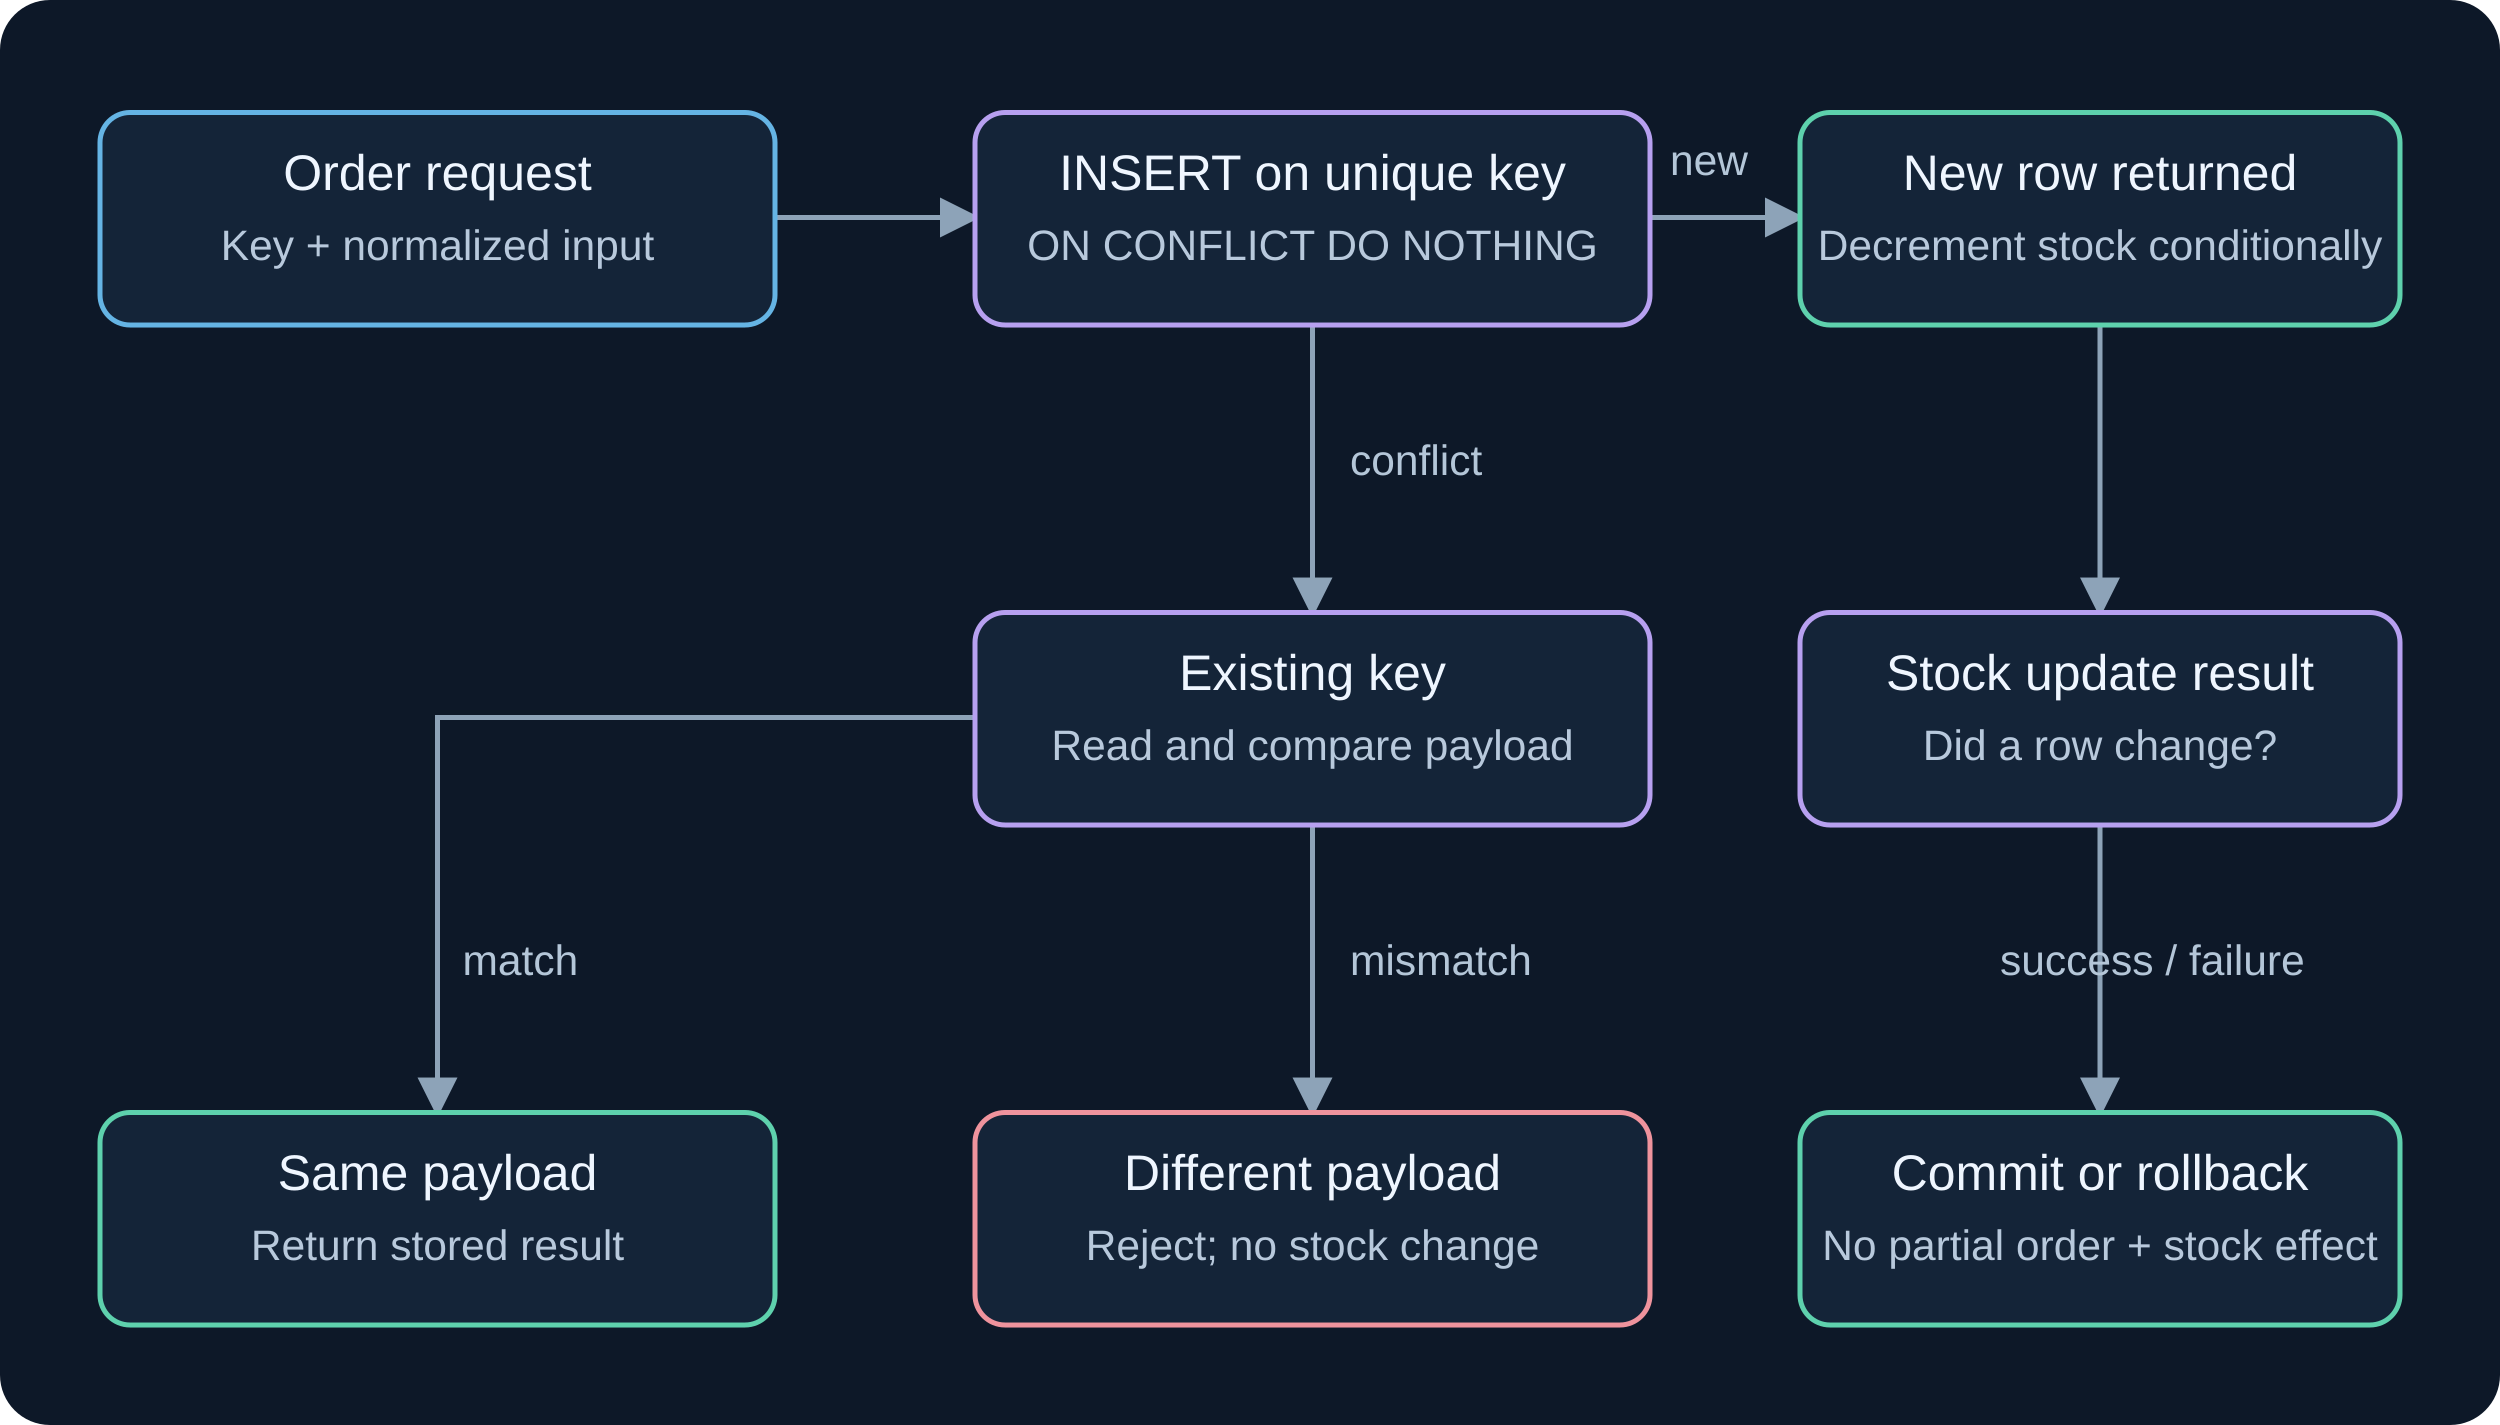
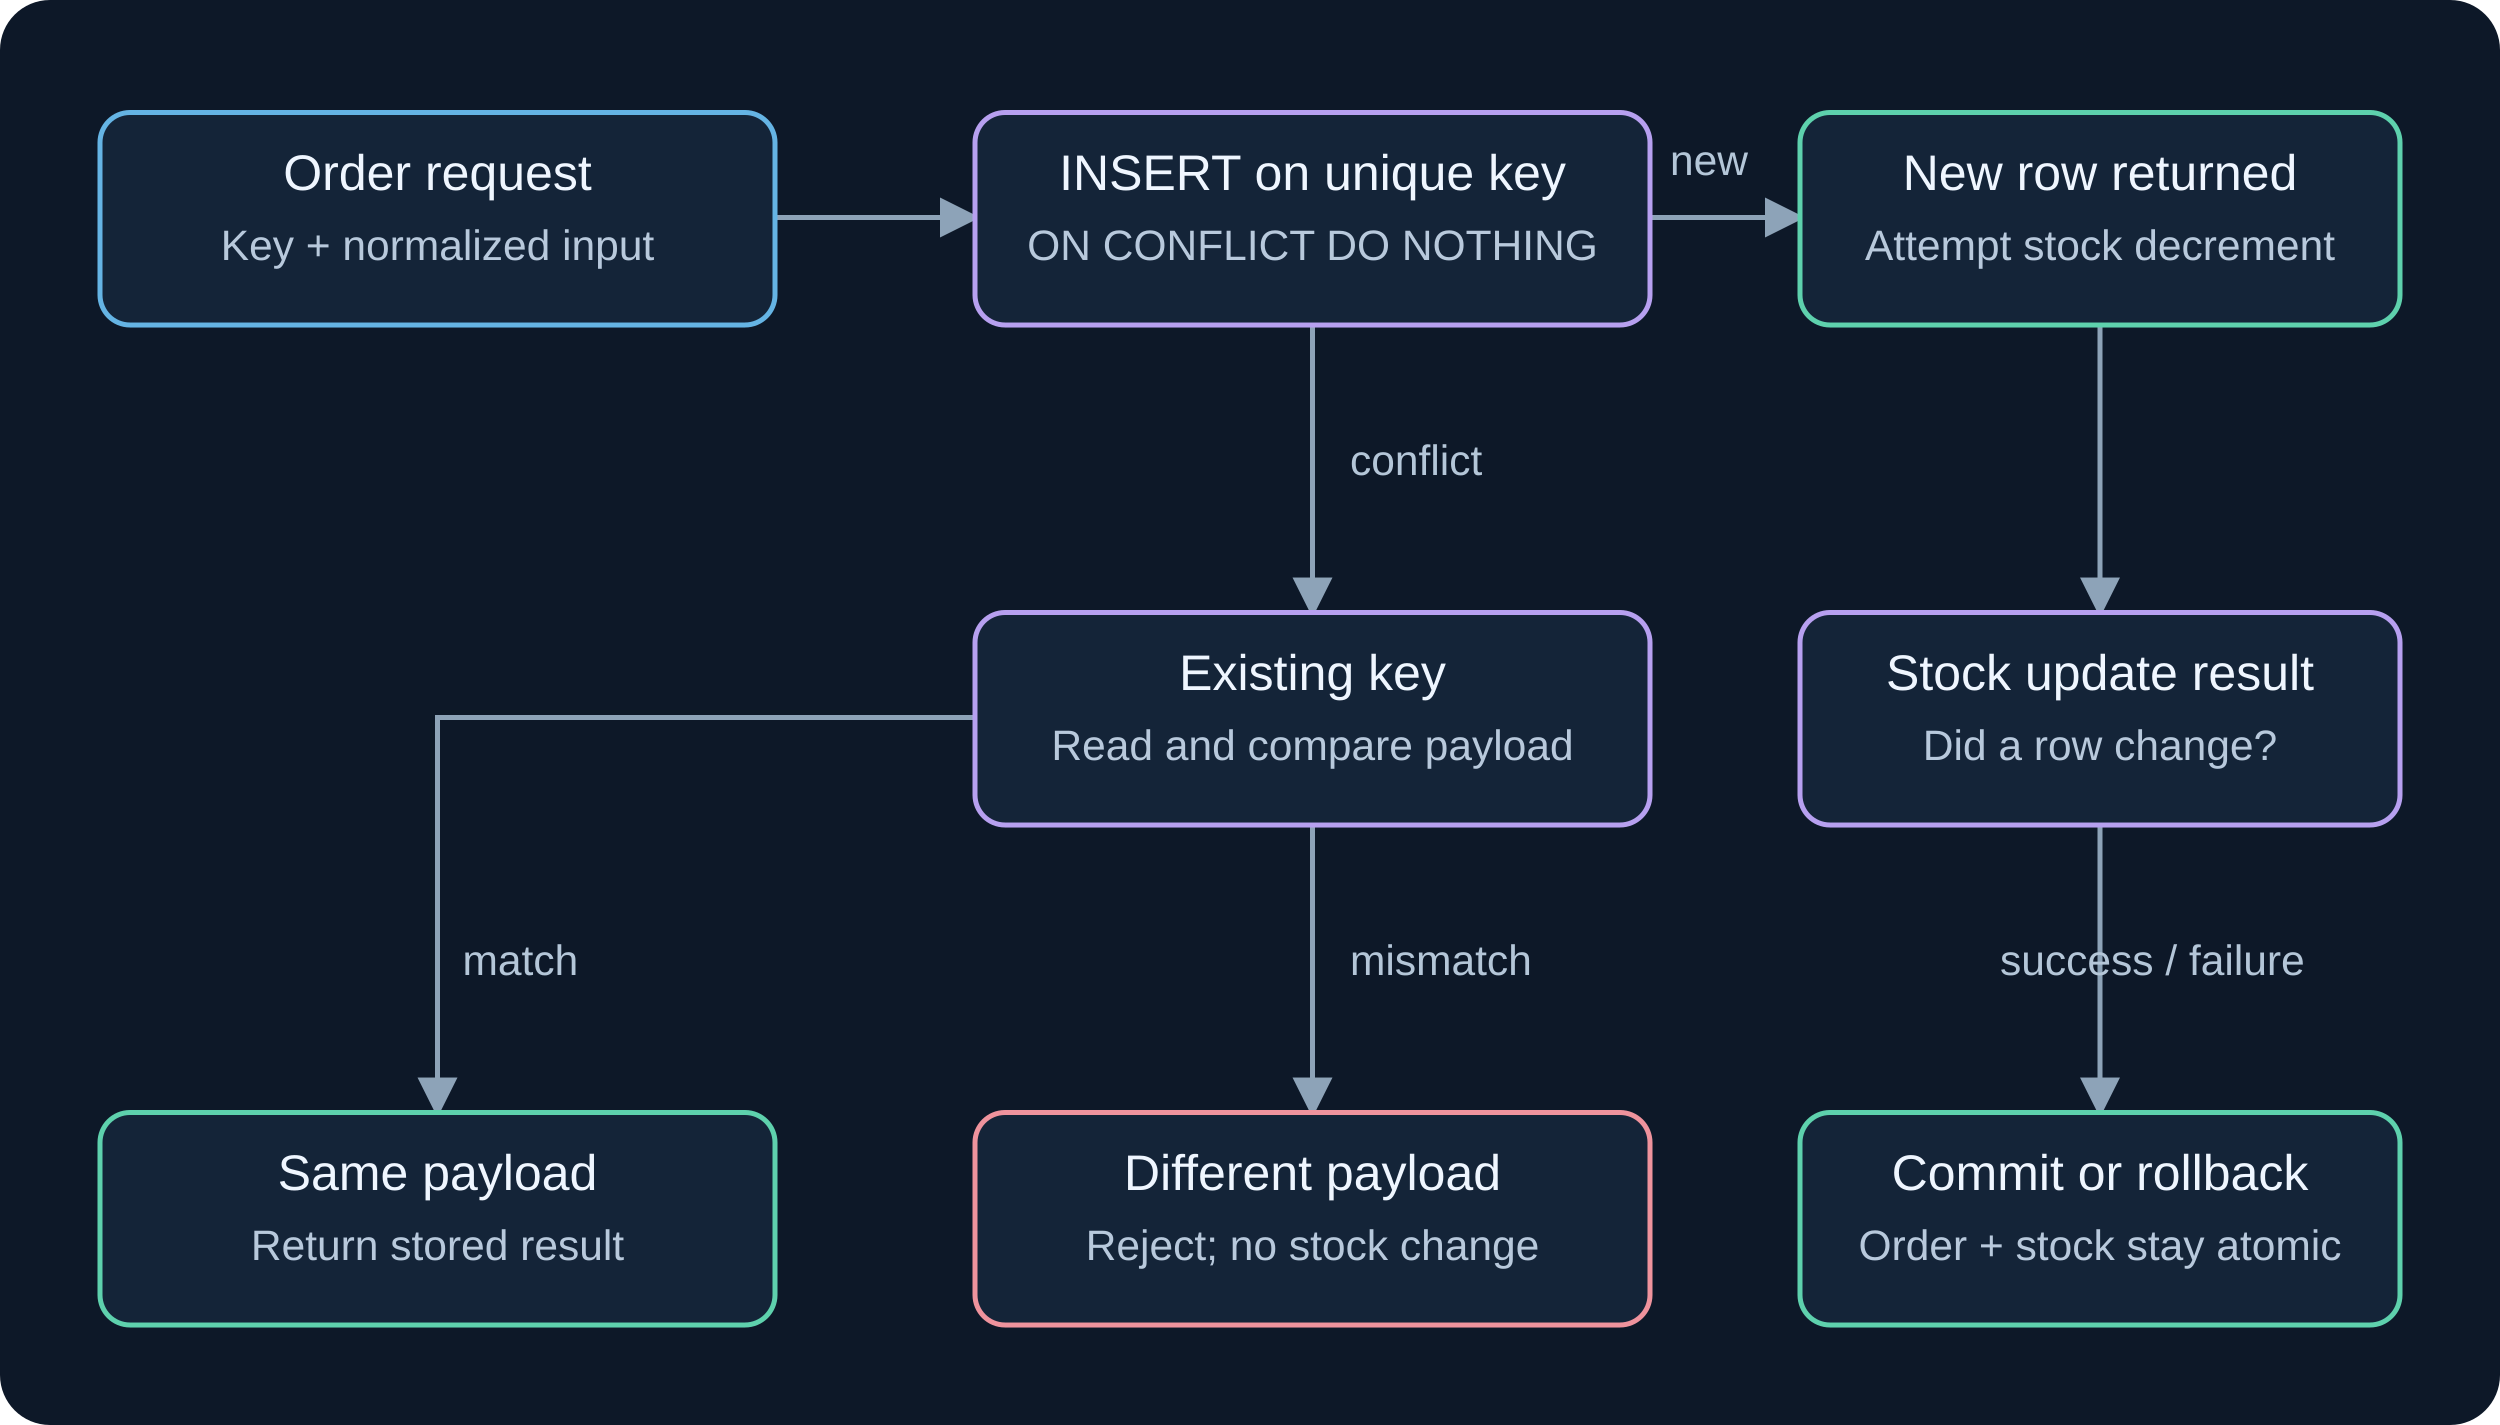
<svg xmlns="http://www.w3.org/2000/svg" width="1000" height="570" viewBox="0 0 1000 570" role="img" aria-labelledby="title desc">
  <defs>
    <marker id="arrow" markerWidth="8" markerHeight="8" refX="7" refY="4" orient="auto">
      <path d="M0 0 L8 4 L0 8Z" fill="#8da3b8" />
    </marker>
  </defs>
  <rect width="1000" height="570" rx="20" fill="#0d1828" />
  <path d="M310 87 H390" fill="none" stroke="#8da3b8" stroke-width="2" marker-end="url(#arrow)" />
  <path d="M660 87 H720" fill="none" stroke="#8da3b8" stroke-width="2" marker-end="url(#arrow)" />
  <text x="668" y="70" fill="#b4c6d8" font-family="Arial,sans-serif" font-size="17">new</text>
  <path d="M525 130 V245" fill="none" stroke="#8da3b8" stroke-width="2" marker-end="url(#arrow)" />
  <text x="540" y="190" fill="#b4c6d8" font-family="Arial,sans-serif" font-size="17">conflict</text>
  <path d="M390 287 H175 V445" fill="none" stroke="#8da3b8" stroke-width="2" marker-end="url(#arrow)" />
  <text x="185" y="390" fill="#b4c6d8" font-family="Arial,sans-serif" font-size="17">match</text>
  <path d="M525 330 V445" fill="none" stroke="#8da3b8" stroke-width="2" marker-end="url(#arrow)" />
  <text x="540" y="390" fill="#b4c6d8" font-family="Arial,sans-serif" font-size="17">mismatch</text>
  <path d="M840 130 V245" fill="none" stroke="#8da3b8" stroke-width="2" marker-end="url(#arrow)" />
  <path d="M840 330 V445" fill="none" stroke="#8da3b8" stroke-width="2" marker-end="url(#arrow)" />
  <text x="800" y="390" fill="#b4c6d8" font-family="Arial,sans-serif" font-size="17">success / failure</text>
  <rect x="40" y="45" width="270" height="85" rx="12" fill="#142438" stroke="#65b4e4" stroke-width="2" />
  <text x="175.0" y="76" text-anchor="middle" fill="#eff6ff" font-family="Arial,sans-serif" font-size="20">Order request</text>
  <text x="175.0" y="104" text-anchor="middle" fill="#b8c9dc" font-family="Arial,sans-serif" font-size="17">Key + normalized input</text>
  <rect x="390" y="45" width="270" height="85" rx="12" fill="#142438" stroke="#b7a0f0" stroke-width="2" />
  <text x="525.0" y="76" text-anchor="middle" fill="#eff6ff" font-family="Arial,sans-serif" font-size="20">INSERT on unique key</text>
  <text x="525.0" y="104" text-anchor="middle" fill="#b8c9dc" font-family="Arial,sans-serif" font-size="17">ON CONFLICT DO NOTHING</text>
  <rect x="720" y="45" width="240" height="85" rx="12" fill="#142438" stroke="#5ed1ad" stroke-width="2" />
  <text x="840.0" y="76" text-anchor="middle" fill="#eff6ff" font-family="Arial,sans-serif" font-size="20">New row returned</text>
-   <text x="840.0" y="104" text-anchor="middle" fill="#b8c9dc" font-family="Arial,sans-serif" font-size="17">Decrement stock conditionally</text>
+   <text x="840.0" y="104" text-anchor="middle" fill="#b8c9dc" font-family="Arial,sans-serif" font-size="17">Attempt stock decrement</text>
  <rect x="390" y="245" width="270" height="85" rx="12" fill="#142438" stroke="#b7a0f0" stroke-width="2" />
  <text x="525.0" y="276" text-anchor="middle" fill="#eff6ff" font-family="Arial,sans-serif" font-size="20">Existing key</text>
  <text x="525.0" y="304" text-anchor="middle" fill="#b8c9dc" font-family="Arial,sans-serif" font-size="17">Read and compare payload</text>
  <rect x="40" y="445" width="270" height="85" rx="12" fill="#142438" stroke="#5ed1ad" stroke-width="2" />
  <text x="175.0" y="476" text-anchor="middle" fill="#eff6ff" font-family="Arial,sans-serif" font-size="20">Same payload</text>
  <text x="175.0" y="504" text-anchor="middle" fill="#b8c9dc" font-family="Arial,sans-serif" font-size="17">Return stored result</text>
  <rect x="390" y="445" width="270" height="85" rx="12" fill="#142438" stroke="#ef939d" stroke-width="2" />
  <text x="525.0" y="476" text-anchor="middle" fill="#eff6ff" font-family="Arial,sans-serif" font-size="20">Different payload</text>
  <text x="525.0" y="504" text-anchor="middle" fill="#b8c9dc" font-family="Arial,sans-serif" font-size="17">Reject; no stock change</text>
  <rect x="720" y="245" width="240" height="85" rx="12" fill="#142438" stroke="#b7a0f0" stroke-width="2" />
  <text x="840.0" y="276" text-anchor="middle" fill="#eff6ff" font-family="Arial,sans-serif" font-size="20">Stock update result</text>
  <text x="840.0" y="304" text-anchor="middle" fill="#b8c9dc" font-family="Arial,sans-serif" font-size="17">Did a row change?</text>
  <rect x="720" y="445" width="240" height="85" rx="12" fill="#142438" stroke="#5ed1ad" stroke-width="2" />
  <text x="840.0" y="476" text-anchor="middle" fill="#eff6ff" font-family="Arial,sans-serif" font-size="20">Commit or rollback</text>
-   <text x="840.0" y="504" text-anchor="middle" fill="#b8c9dc" font-family="Arial,sans-serif" font-size="17">No partial order + stock effect</text>
+   <text x="840.0" y="504" text-anchor="middle" fill="#b8c9dc" font-family="Arial,sans-serif" font-size="17">Order + stock stay atomic</text>
</svg>
